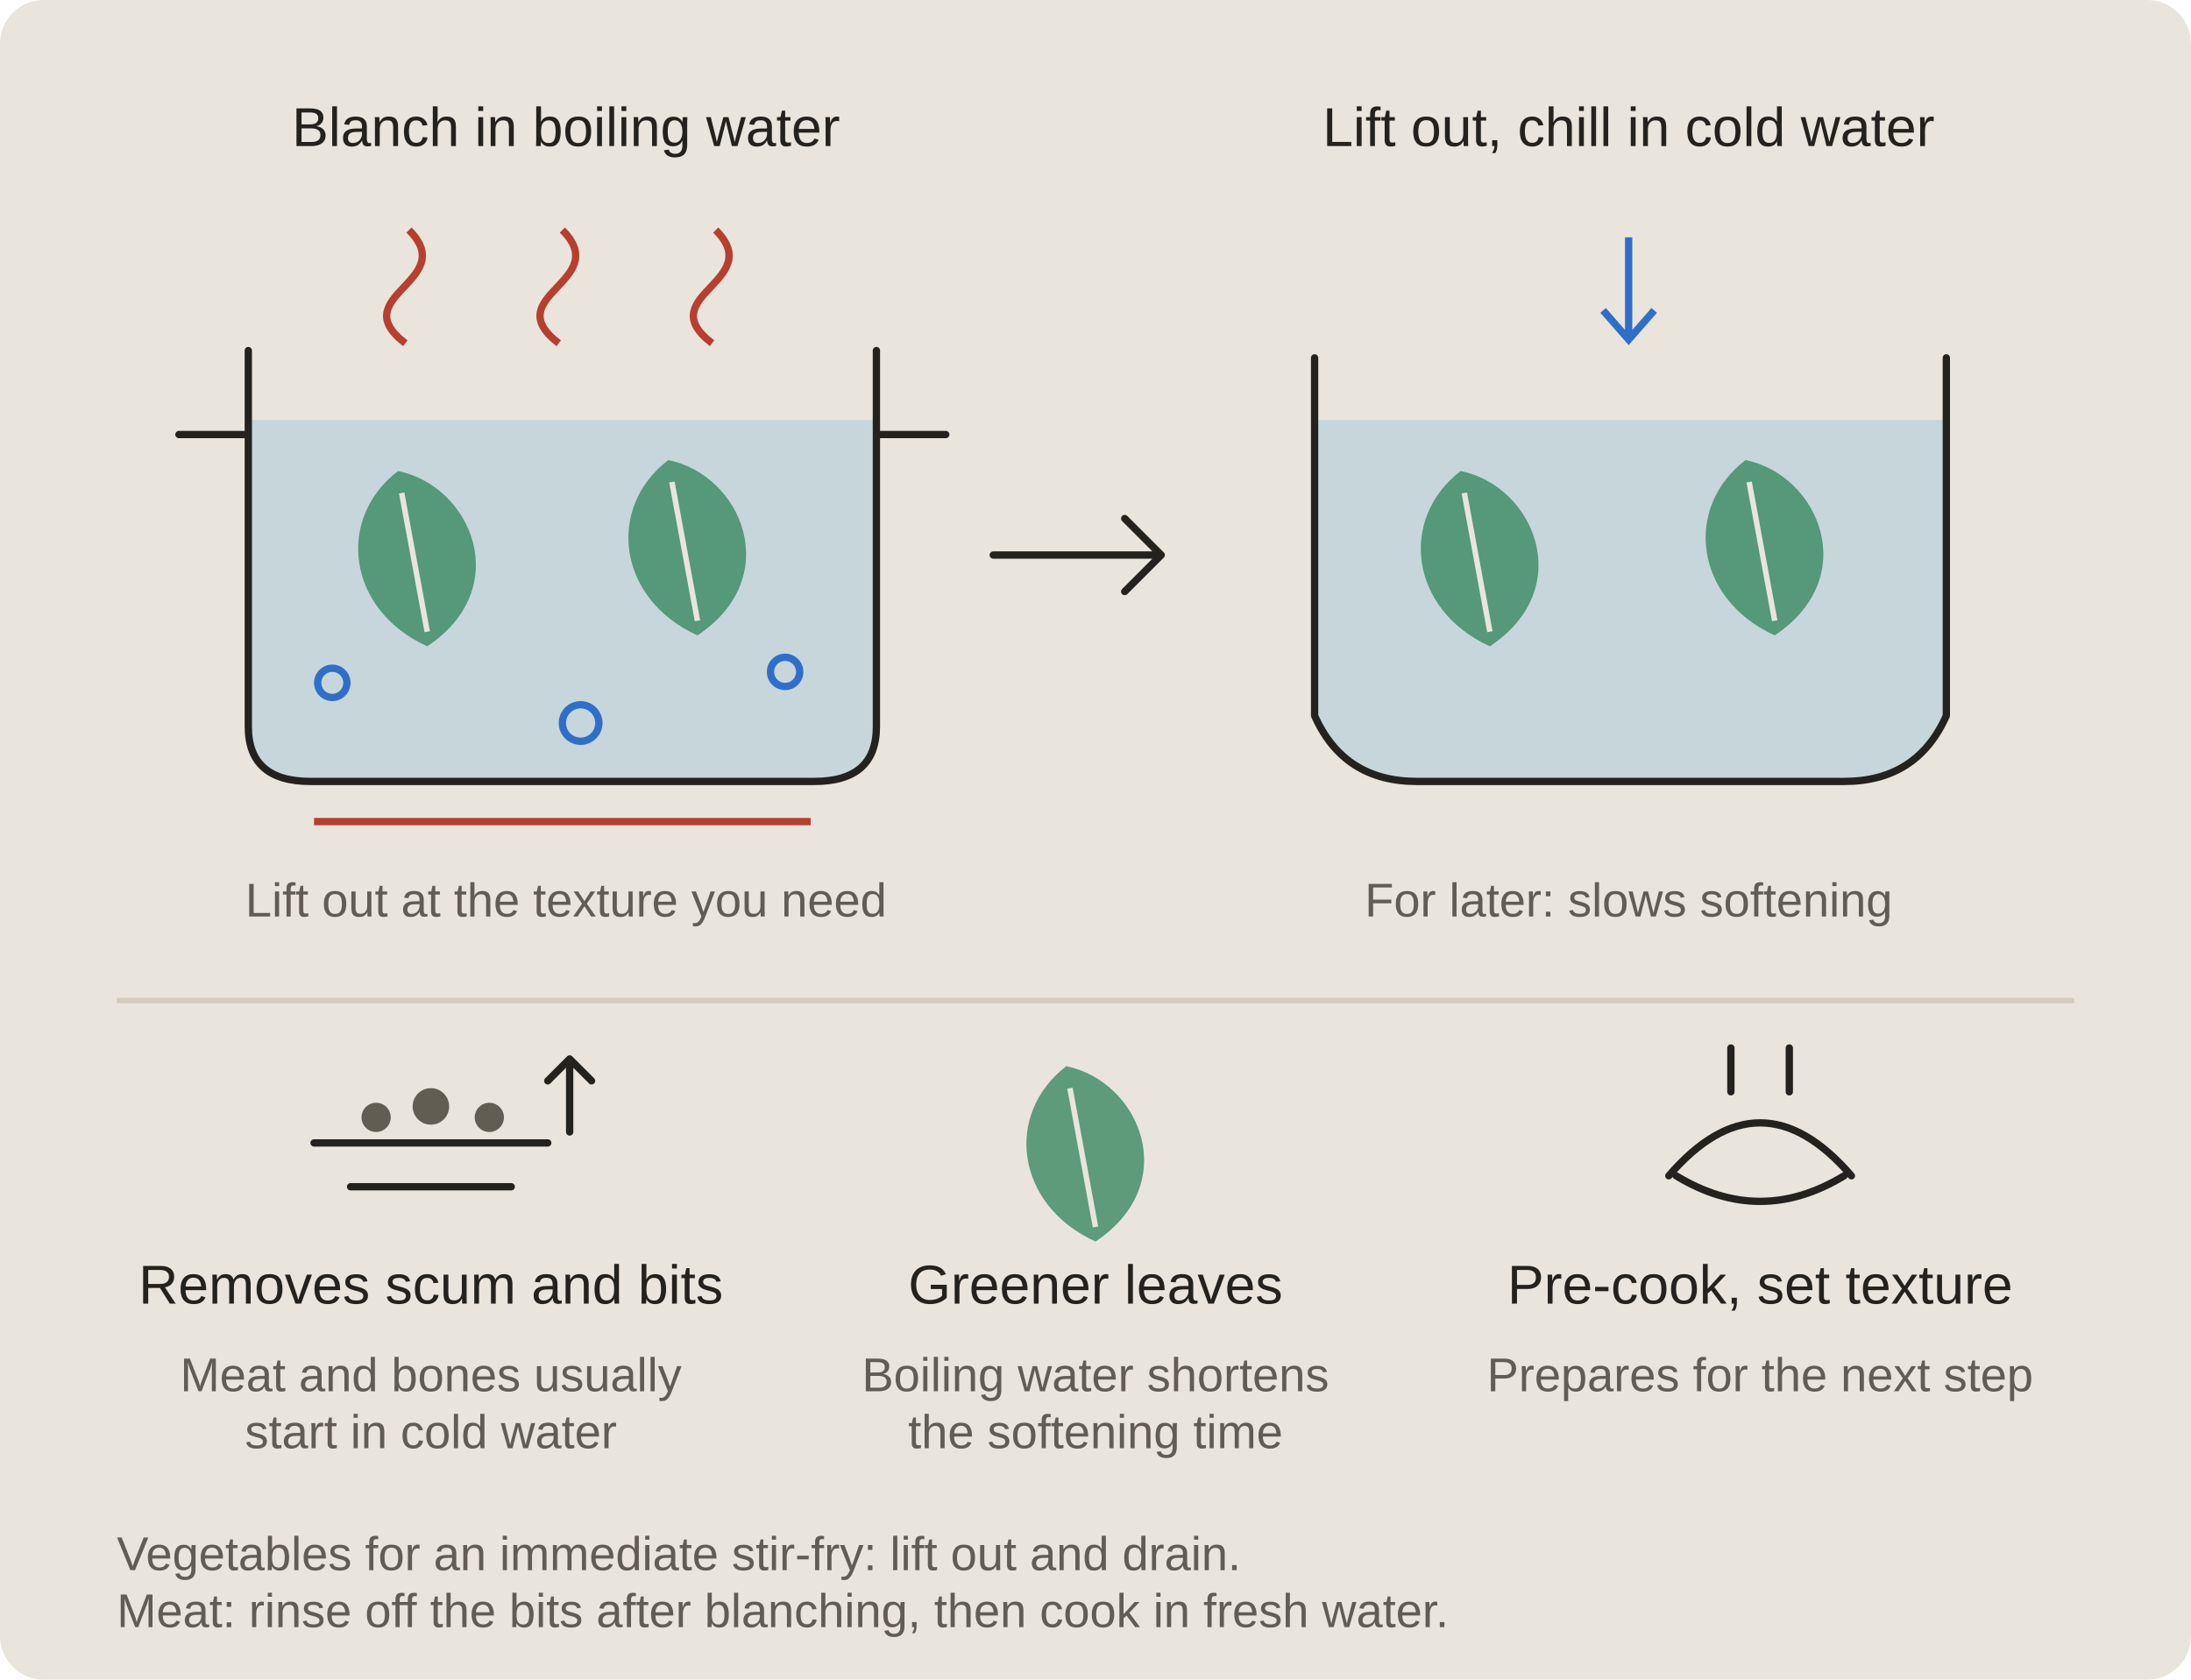
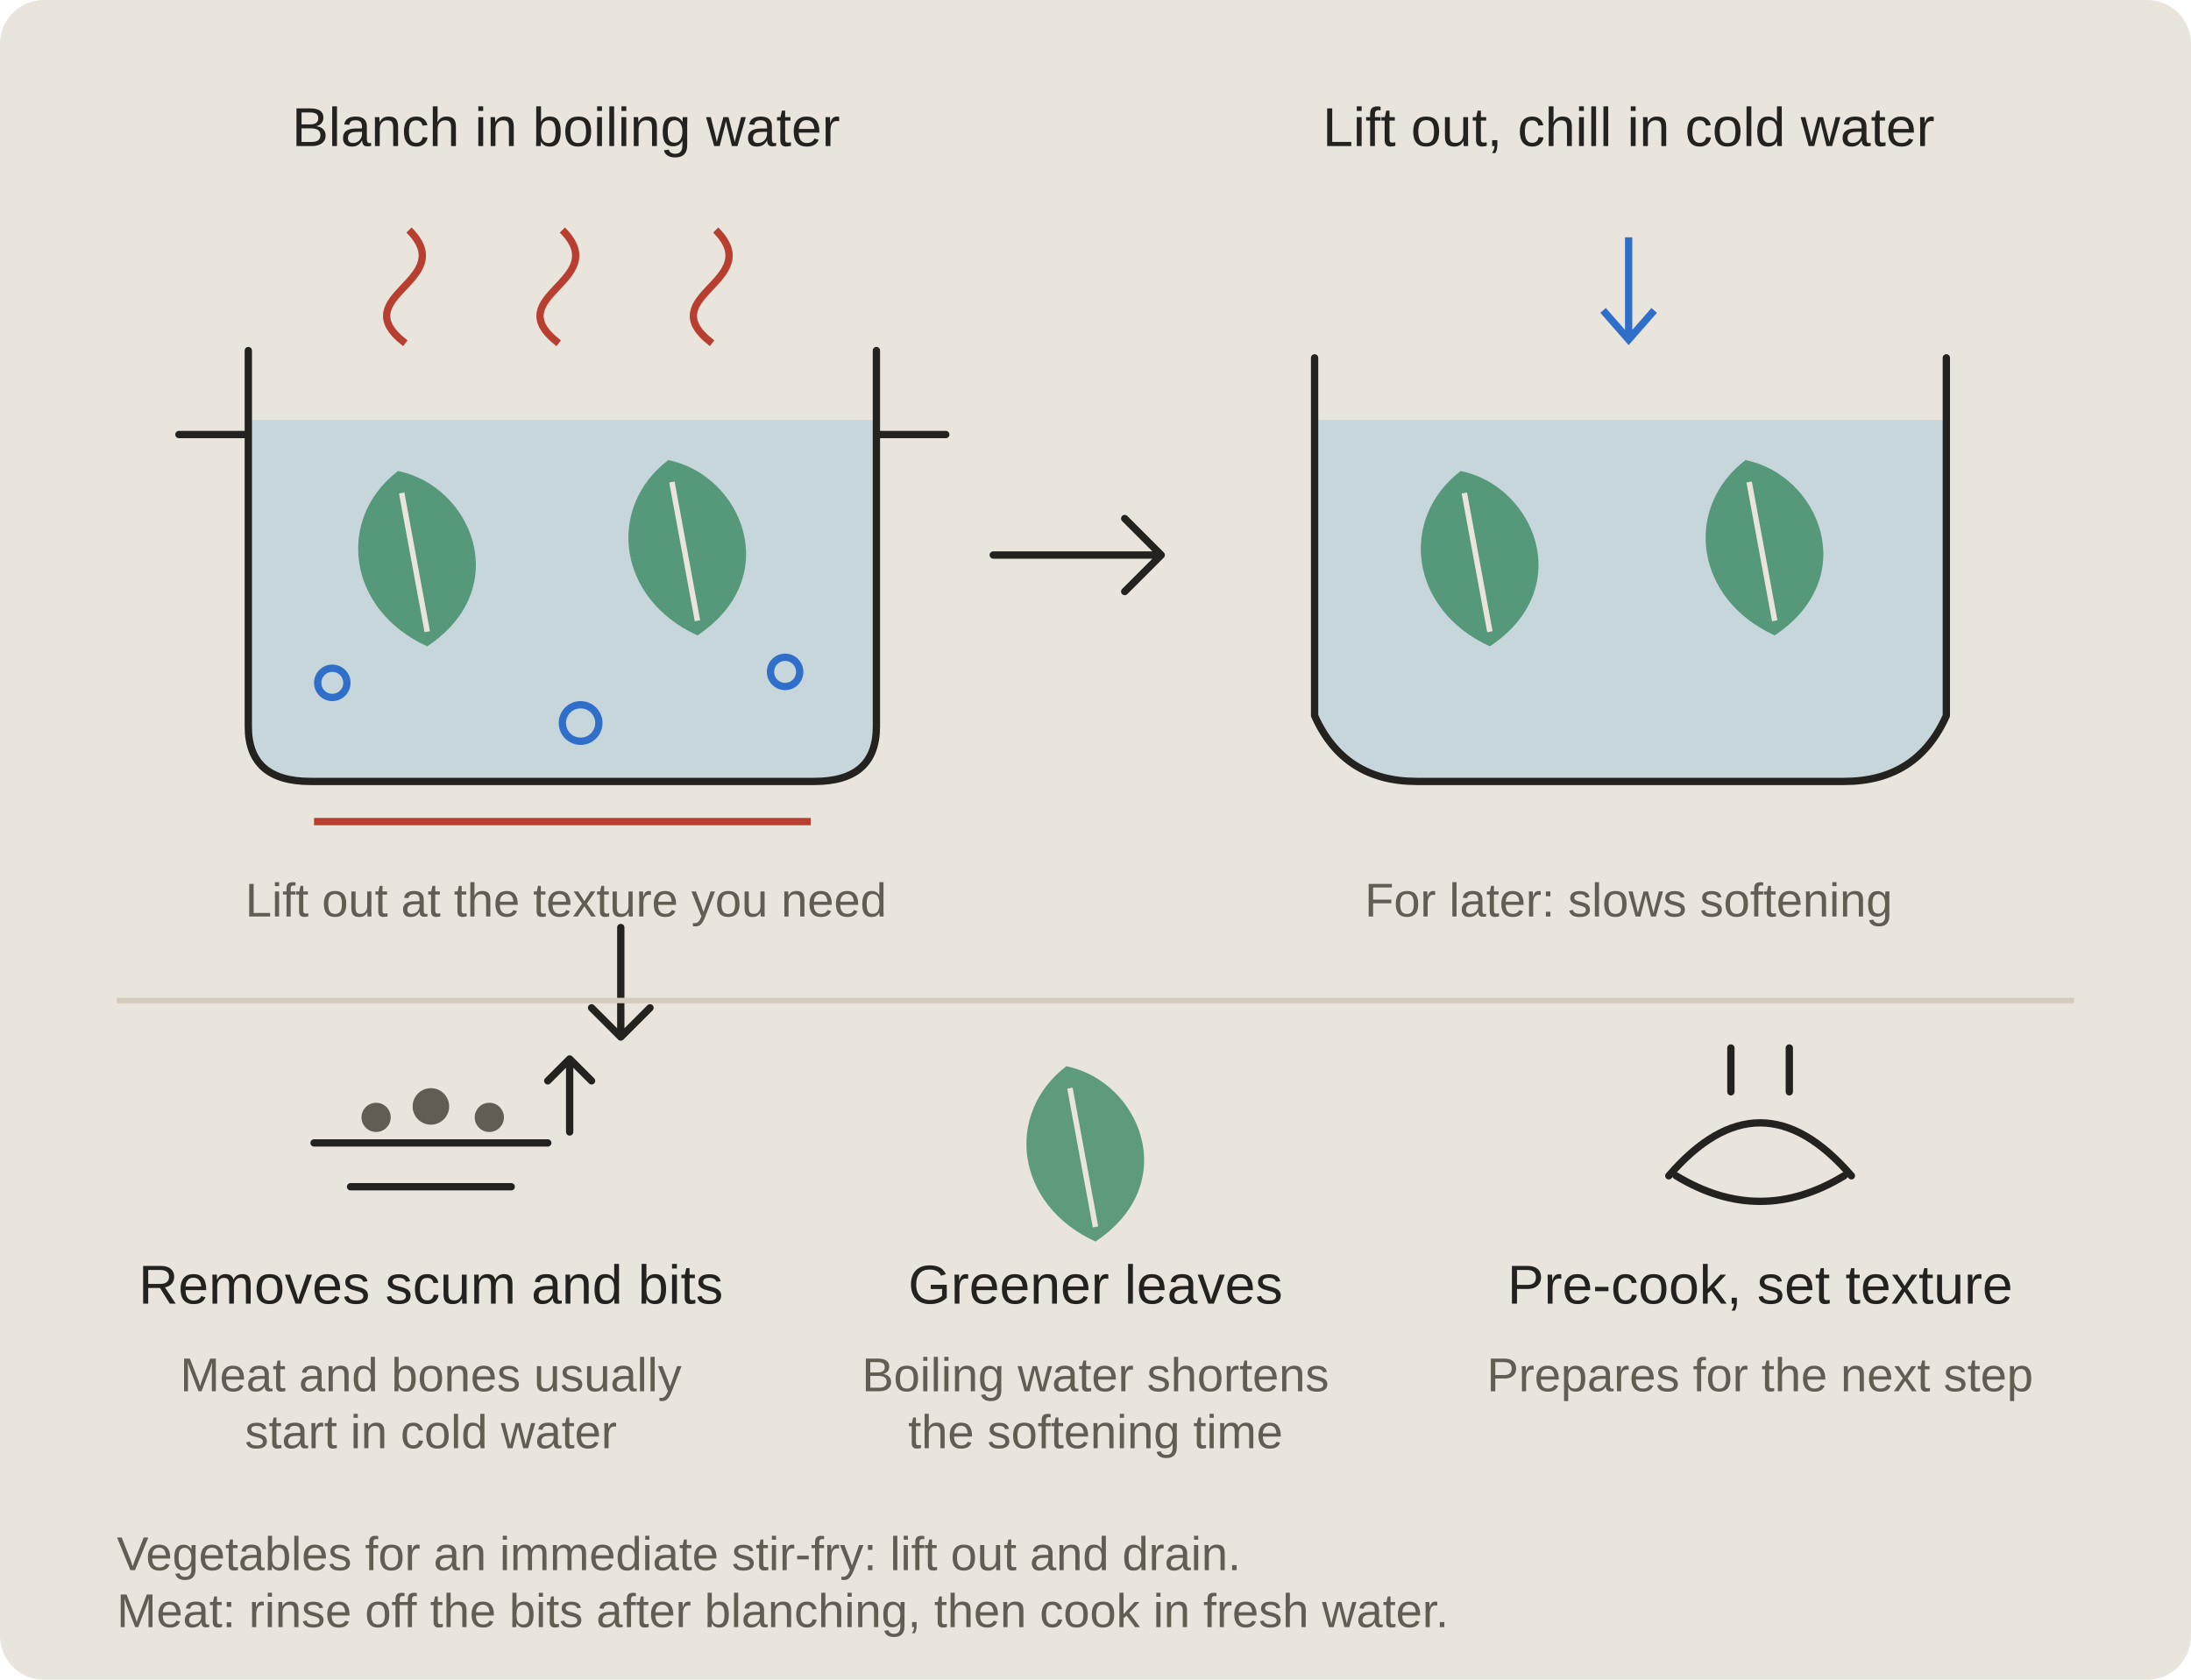
- <svg xmlns="http://www.w3.org/2000/svg" viewBox="0 0 600 460" role="img" aria-labelledby="t d">
+ <svg xmlns="http://www.w3.org/2000/svg" viewBox="0 0 600 460" role="img" aria-labelledby="t d" data-narrow="340 792">
  <style>
    .bg { fill: var(--surface, #e9e5dc); }
    .water { fill: #9cc3d9; fill-opacity: .45; }
    .line { stroke: var(--text, #24221e); stroke-width: 2; fill: none; stroke-linecap: round; stroke-linejoin: round; }
    .label { font: 15px "Helvetica Neue", Arial, "Source Han Sans SC", sans-serif; fill: var(--text, #24221e); }
    .muted { fill: var(--muted, #625d53); font-size: 13px; }
    .leaf { fill: var(--accent-green, #2f8359); fill-opacity: .75; }
    .vein { stroke: var(--surface, #e9e5dc); stroke-width: 1.5; fill: none; }
    .hot { stroke: var(--primary, #b83e30); stroke-width: 2; fill: none; }
    .cool { stroke: var(--accent-blue, #2f6fca); stroke-width: 2; fill: none; }
    .foam { fill: var(--muted, #625d53); }
    .guide { stroke: var(--border, #d3ccbe); stroke-width: 1.5; }
  </style>
  <defs>
    <g id="leaf">
      <path class="leaf" d="M0 18 C-22 8 -25 -17 -8 -30 C12 -26 24 2 0 18 Z" />
      <path class="vein" d="M0 14 L-7 -24" />
    </g>
  </defs>
  <rect class="bg" width="600" height="460" rx="12" />
-   <text class="label" x="155" y="40" text-anchor="middle">Blanch in boiling water</text>
-   <text class="label" x="446" y="40" text-anchor="middle">Lift out, chill in cold water</text>
-   <path class="water" d="M68 115 H240 V199 Q240 214 223 214 H85 Q68 214 68 199 Z" />
-   <path class="line" d="M68 96 V199 Q68 214 85 214 H223 Q240 214 240 199 V96 M49 119 H68 M240 119 H259" />
-   <use href="#leaf" x="117" y="159" />
-   <use href="#leaf" x="191" y="156" />
-   <circle class="cool" cx="91" cy="187" r="4" />
-   <circle class="cool" cx="159" cy="198" r="5" />
-   <circle class="cool" cx="215" cy="184" r="4" />
-   <path class="hot" d="M111 94 C94 81 126 77 112 63 M153 94 C136 81 168 77 154 63 M195 94 C178 81 210 77 196 63" />
-   <path class="hot" d="M86 225 H222" />
-   <path class="line" d="M272 152 H318 M308 142 L318 152 L308 162" />
-   <path class="water" d="M360 115 H533 V196 Q525 214 505 214 H388 Q368 214 360 196 Z" />
-   <path class="line" d="M360 98 V196 Q368 214 388 214 H505 Q525 214 533 196 V98" />
-   <use href="#leaf" x="408" y="159" />
-   <use href="#leaf" x="486" y="156" />
-   <path class="cool" d="M446 65 V93 M439 85 L446 93 L453 85" />
-   <text class="label muted" x="155" y="251" text-anchor="middle">Lift out at the texture you need</text>
-   <text class="label muted" x="446" y="251" text-anchor="middle">For later: slows softening</text>
-   <line class="guide" x1="32" y1="274" x2="568" y2="274" />
-   <g transform="translate(118 313)">
-     <path class="line" d="M-32 0 H32 M-22 12 H22" />
-     <circle class="foam" cx="-15" cy="-7" r="4" />
-     <circle class="foam" cx="0" cy="-10" r="5" />
-     <circle class="foam" cx="16" cy="-7" r="4" />
-     <path class="line" d="M38 -3 V-23 M32 -17 L38 -23 L44 -17" />
+   <g class="panel" data-narrow="15 -10">
+     <text class="label" x="155" y="40" text-anchor="middle">Blanch in boiling water</text>
+     <path class="water" d="M68 115 H240 V199 Q240 214 223 214 H85 Q68 214 68 199 Z" />
+     <path class="line" d="M68 96 V199 Q68 214 85 214 H223 Q240 214 240 199 V96 M49 119 H68 M240 119 H259" />
+     <use href="#leaf" x="117" y="159" />
+     <use href="#leaf" x="191" y="156" />
+     <circle class="cool" cx="91" cy="187" r="4" />
+     <circle class="cool" cx="159" cy="198" r="5" />
+     <circle class="cool" cx="215" cy="184" r="4" />
+     <path class="hot" d="M111 94 C94 81 126 77 112 63 M153 94 C136 81 168 77 154 63 M195 94 C178 81 210 77 196 63" />
+     <path class="hot" d="M86 225 H222" />
+     <text class="label muted" x="155" y="251" text-anchor="middle">Lift out at the texture you need</text>
  </g>
-   <text class="label" x="118" y="357" text-anchor="middle">Removes scum and bits</text>
-   <text class="label muted" x="118" y="381" text-anchor="middle">Meat and bones usually<tspan x="118" dy="1.2em">start in cold water</tspan>
-   </text>
-   <use href="#leaf" x="300" y="322" />
-   <text class="label" x="300" y="357" text-anchor="middle">Greener leaves</text>
-   <text class="label muted" x="300" y="381" text-anchor="middle">Boiling water shortens<tspan x="300" dy="1.2em">the softening time</tspan>
-   </text>
-   <path class="line" d="M457 322 Q482 293 507 322 M459 322 Q482 336 505 322 M474 299 V287 M490 299 V287" />
-   <text class="label" x="482" y="357" text-anchor="middle">Pre-cook, set texture</text>
-   <text class="label muted" x="482" y="381" text-anchor="middle">Prepares for the next step</text>
-   <text class="label muted" x="32" y="430">Vegetables for an immediate stir-fry: lift out and drain.<tspan x="32" dy="1.2em">Meat: rinse off the bits after blanching, then cook in fresh water.</tspan>
-   </text>
+   <path class="line wide-only" d="M272 152 H318 M308 142 L318 152 L308 162" />
+   <g class="narrow-only">
+     <path class="line" d="M170 254 V284 M162 276 L170 284 L178 276" />
+     <line class="guide" x1="20" y1="535" x2="320" y2="535" />
+   </g>
+   <g class="panel" data-narrow="-276 266">
+     <text class="label" x="446" y="40" text-anchor="middle">Lift out, chill in cold water</text>
+     <path class="water" d="M360 115 H533 V196 Q525 214 505 214 H388 Q368 214 360 196 Z" />
+     <path class="line" d="M360 98 V196 Q368 214 388 214 H505 Q525 214 533 196 V98" />
+     <use href="#leaf" x="408" y="159" />
+     <use href="#leaf" x="486" y="156" />
+     <path class="cool" d="M446 65 V93 M439 85 L446 93 L453 85" />
+     <text class="label muted" x="446" y="251" text-anchor="middle">For later: slows softening</text>
+   </g>
+   <line class="guide wide-only" x1="32" y1="274" x2="568" y2="274" />
+   <g class="panel" data-narrow="-28 262">
+     <g transform="translate(118 313)">
+       <path class="line" d="M-32 0 H32 M-22 12 H22" />
+       <circle class="foam" cx="-15" cy="-7" r="4" />
+       <circle class="foam" cx="0" cy="-10" r="5" />
+       <circle class="foam" cx="16" cy="-7" r="4" />
+       <path class="line" d="M38 -3 V-23 M32 -17 L38 -23 L44 -17" />
+     </g>
+     <text class="label" x="118" y="357" text-anchor="middle">Removes scum and bits</text>
+     <text class="label muted" x="118" y="381" text-anchor="middle">Meat and bones usually<tspan x="118" dy="1.2em">start in cold water</tspan>
+     </text>
+   </g>
+   <g class="panel" data-narrow="-50 262">
+     <use href="#leaf" x="300" y="322" />
+     <text class="label" x="300" y="357" text-anchor="middle">Greener leaves</text>
+     <text class="label muted" x="300" y="381" text-anchor="middle">Boiling water shortens<tspan x="300" dy="1.2em">the softening time</tspan>
+     </text>
+   </g>
+   <g class="panel" data-narrow="-312 395">
+     <path class="line" d="M457 322 Q482 293 507 322 M459 322 Q482 336 505 322 M474 299 V287 M490 299 V287" />
+     <text class="label" x="482" y="357" text-anchor="middle">Pre-cook, set texture</text>
+     <text class="label muted" x="482" y="381" text-anchor="middle">Prepares for the next step</text>
+   </g>
+   <g class="notes">
+     <text class="label muted" x="32" y="430">Vegetables for an immediate stir-fry: lift out and drain.<tspan x="32" dy="1.2em">Meat: rinse off the bits after blanching, then cook in fresh water.</tspan>
+     </text>
+   </g>
</svg>
